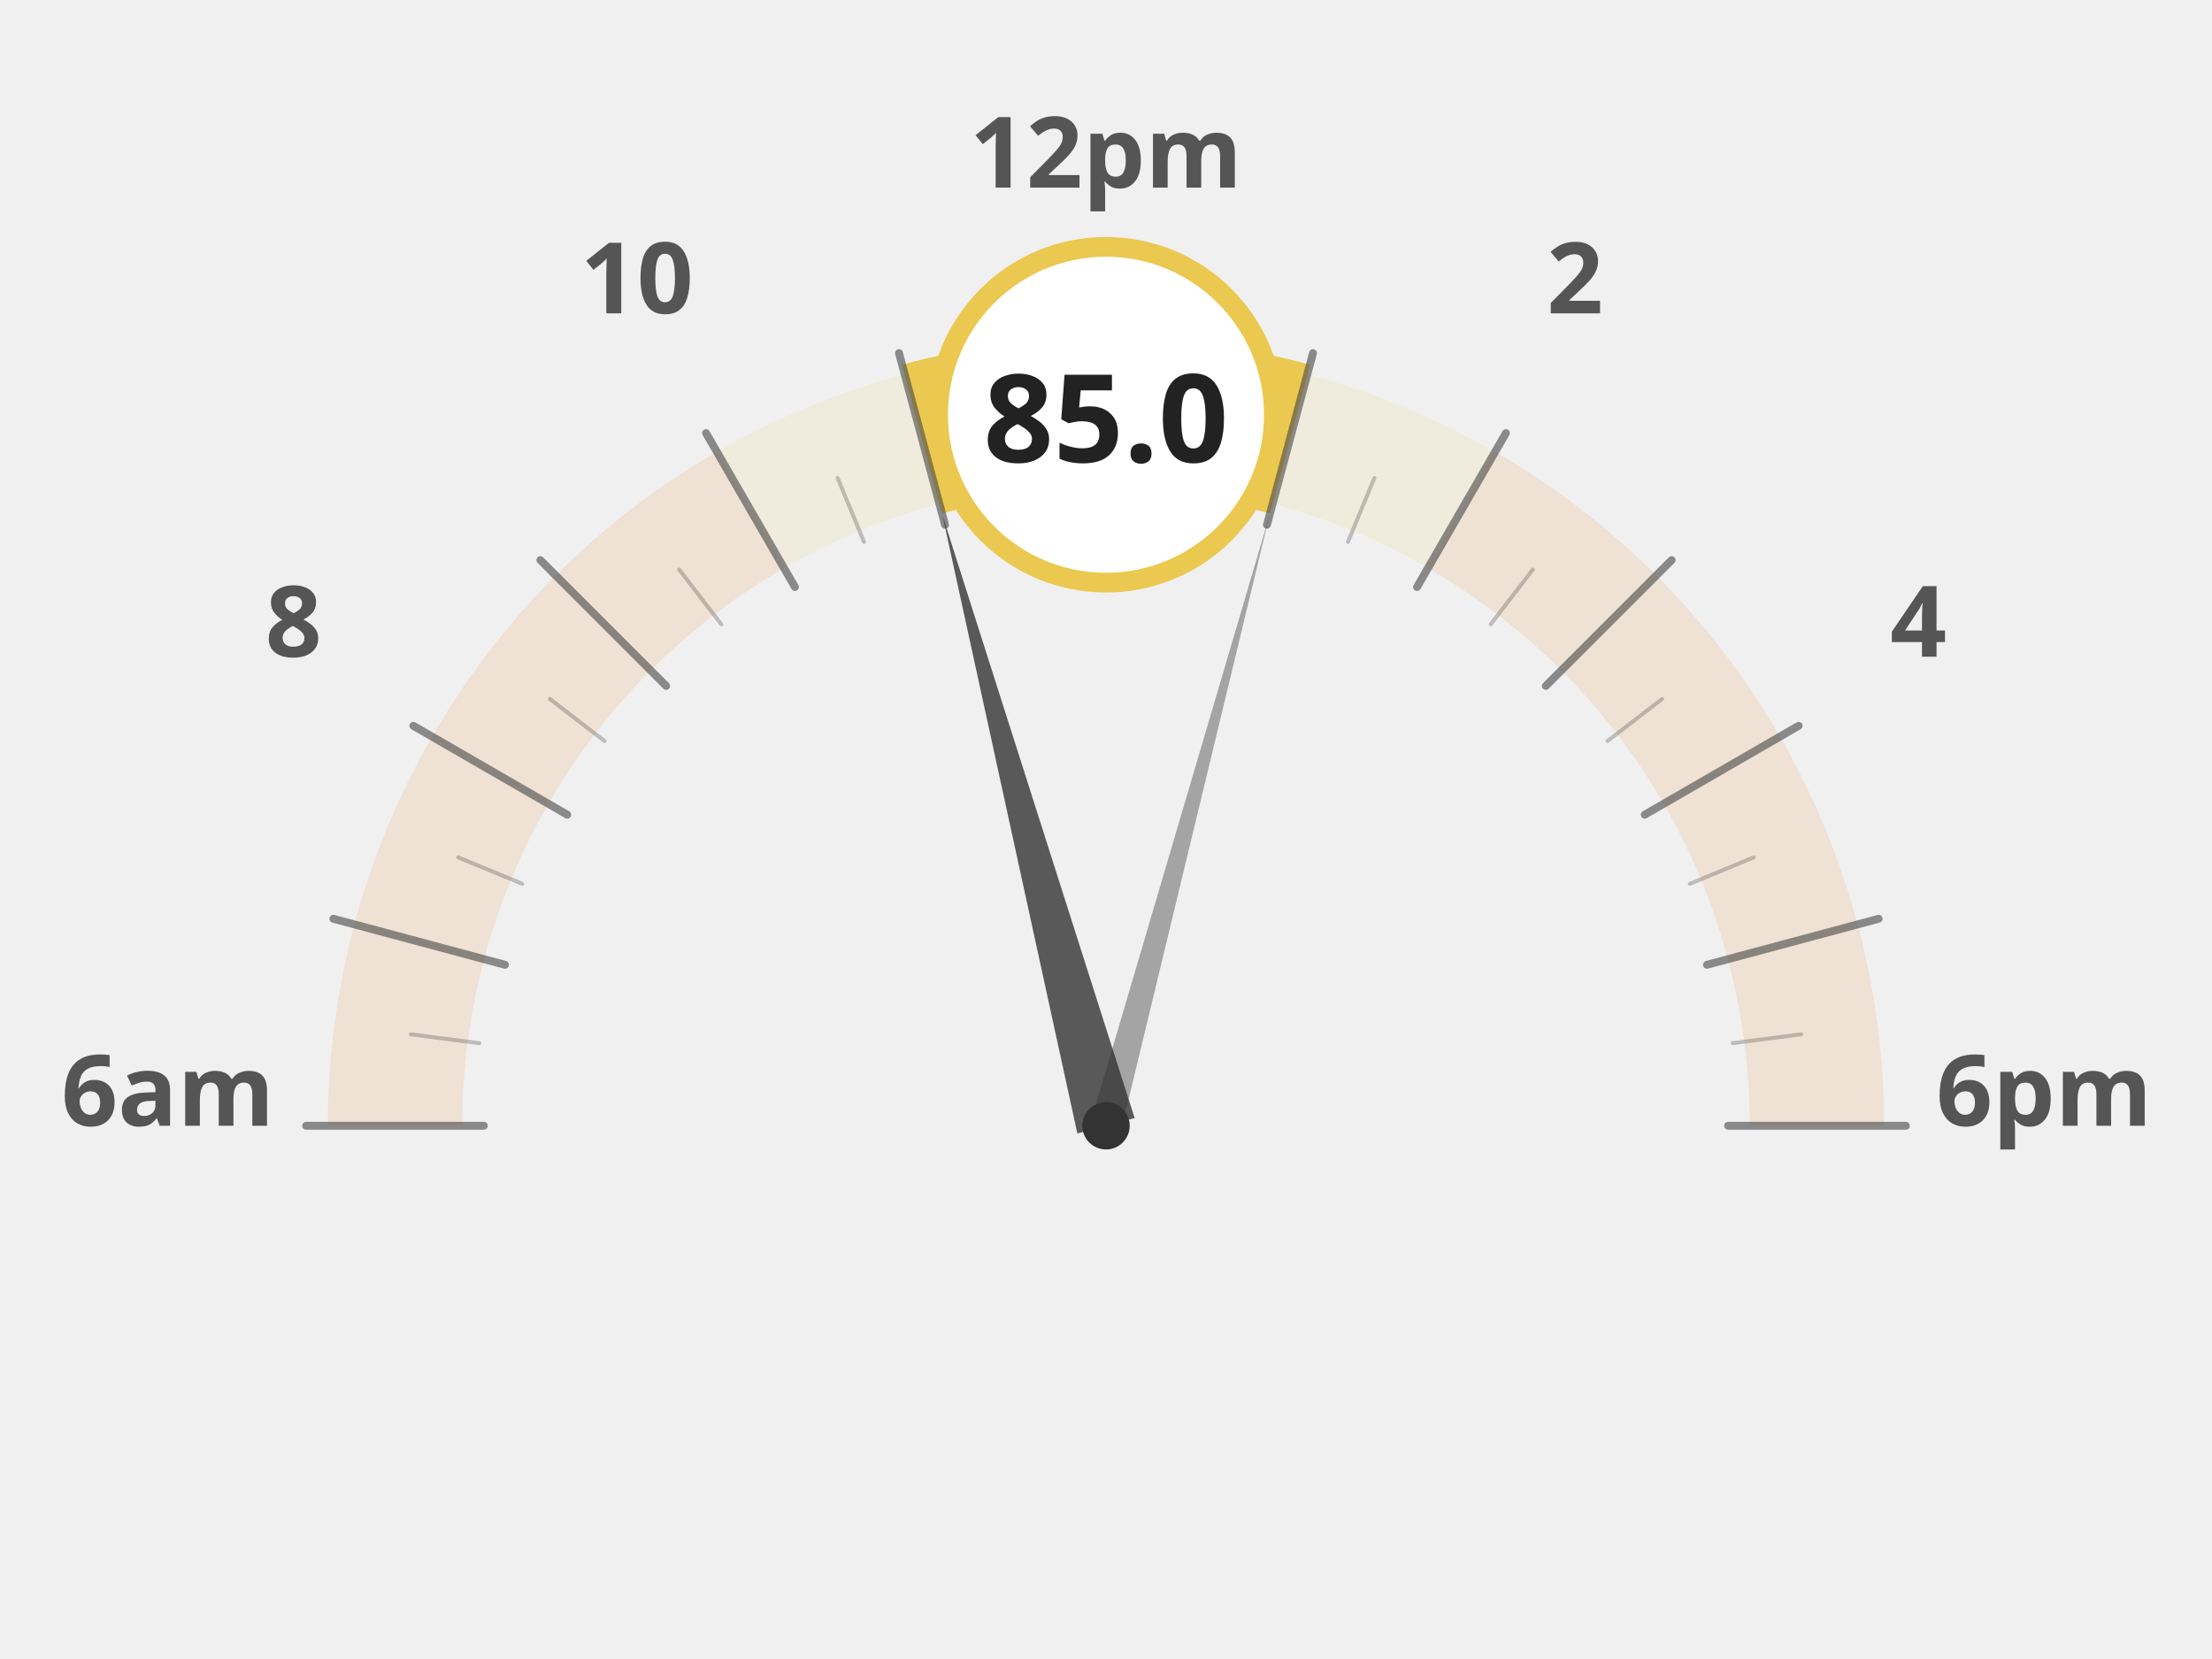
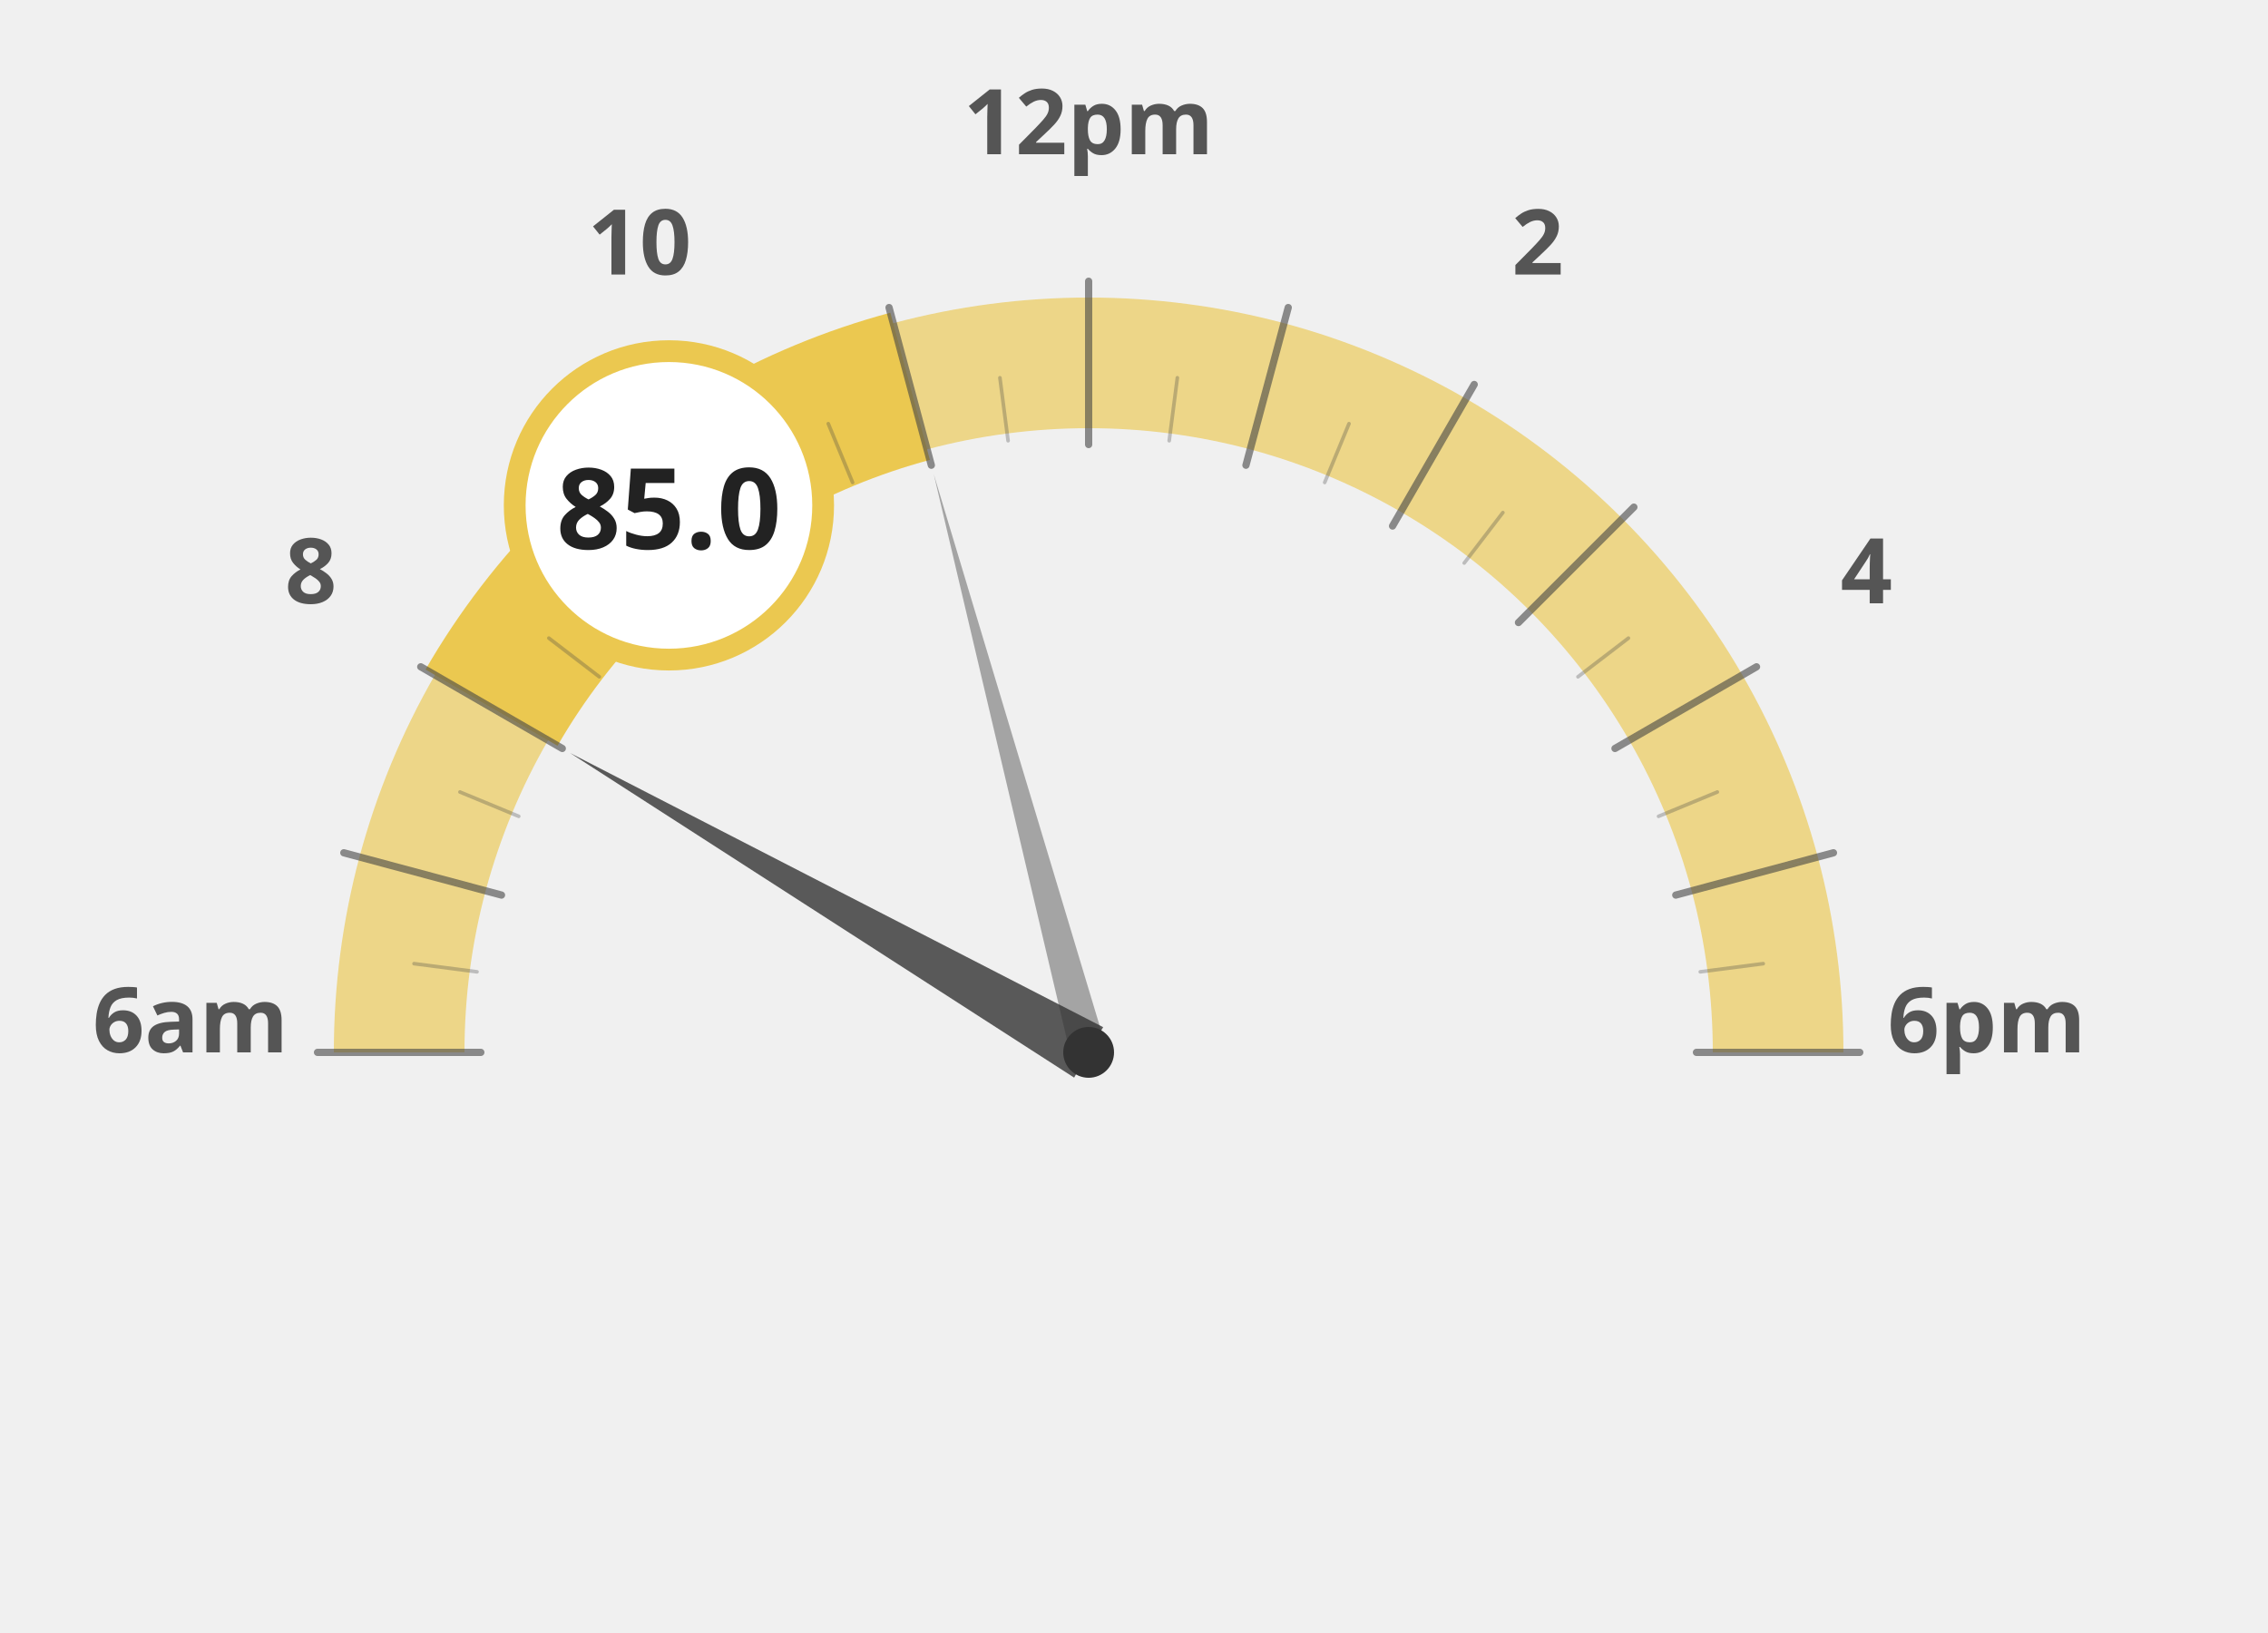
- <svg xmlns="http://www.w3.org/2000/svg" width="60mm" height="45mm" viewBox="0 0 1000 840">
-   <g transform="translate(0, 120)">
-     <path d="M 140.0 450.0 A 360 360 0 0 1 152.3 356.8" fill="none" stroke="#e66e00" stroke-width="68" stroke-opacity="0.12" />
-     <path d="M 152.3 356.8 A 360 360 0 0 1 188.2 270.0" fill="none" stroke="#e66e00" stroke-width="68" stroke-opacity="0.12" />
-     <path d="M 188.2 270.0 A 360 360 0 0 1 245.4 195.4" fill="none" stroke="#e66e00" stroke-width="68" stroke-opacity="0.12" />
-     <path d="M 245.4 195.4 A 360 360 0 0 1 320.0 138.2" fill="none" stroke="#e66e00" stroke-width="68" stroke-opacity="0.12" />
-     <path d="M 320.0 138.2 A 360 360 0 0 1 406.8 102.3" fill="none" stroke="#ebc850" stroke-width="68" stroke-opacity="0.12" />
-     <path d="M 406.8 102.3 A 360 360 0 0 1 500.0 90.0" fill="none" stroke="#ebc850" stroke-width="68" stroke-opacity="0.12" />
-     <path d="M 500.0 90.0 A 360 360 0 0 1 593.2 102.3" fill="none" stroke="#ebc850" stroke-width="68" stroke-opacity="0.12" />
-     <path d="M 593.2 102.3 A 360 360 0 0 1 680.0 138.2" fill="none" stroke="#ebc850" stroke-width="68" stroke-opacity="0.12" />
-     <path d="M 680.0 138.2 A 360 360 0 0 1 754.6 195.4" fill="none" stroke="#e66e00" stroke-width="68" stroke-opacity="0.12" />
-     <path d="M 754.6 195.4 A 360 360 0 0 1 811.8 270.0" fill="none" stroke="#e66e00" stroke-width="68" stroke-opacity="0.12" />
-     <path d="M 811.8 270.0 A 360 360 0 0 1 847.7 356.8" fill="none" stroke="#e66e00" stroke-width="68" stroke-opacity="0.12" />
-     <path d="M 847.7 356.8 A 360 360 0 0 1 860.0 450.0" fill="none" stroke="#e66e00" stroke-width="68" stroke-opacity="0.12" />
-     <text x="25.0" y="450" text-anchor="middle" font-family="Montserrat, sans-serif" font-size="50" font-weight="900" fill="#555">6am</text>
-     <text x="88.638" y="212.5" text-anchor="middle" font-family="Montserrat, sans-serif" font-size="50" font-weight="900" fill="#555">8</text>
-     <text x="262.5" y="38.638" text-anchor="middle" font-family="Montserrat, sans-serif" font-size="50" font-weight="900" fill="#555">10</text>
-     <text x="500" y="-25.0" text-anchor="middle" font-family="Montserrat, sans-serif" font-size="50" font-weight="900" fill="#555">12pm</text>
-     <text x="737.5" y="38.638" text-anchor="middle" font-family="Montserrat, sans-serif" font-size="50" font-weight="900" fill="#555">2</text>
-     <text x="911.362" y="212.5" text-anchor="middle" font-family="Montserrat, sans-serif" font-size="50" font-weight="900" fill="#555">4</text>
-     <text x="975.0" y="450.0" text-anchor="middle" font-family="Montserrat, sans-serif" font-size="50" font-weight="900" fill="#555">6pm</text>
-     <path d="M 406.8 102.3 A 360 360 0 0 1 500.0 90.0" fill="none" stroke="#ebc850" stroke-width="78" stroke-linecap="butt" />
-     <path d="M 500.0 90.0 A 360 360 0 0 1 593.2 102.3" fill="none" stroke="#ebc850" stroke-width="78" stroke-linecap="butt" />
-     <line x1="185.0" y1="450.0" x2="95.0" y2="450.0" stroke="#444" stroke-width="4" stroke-linecap="round" opacity="0.6" />
-     <line x1="182.7" y1="408.2" x2="148.0" y2="403.7" stroke="#444" stroke-width="2" stroke-linecap="round" opacity="0.3" />
-     <line x1="195.7" y1="368.5" x2="108.8" y2="345.2" stroke="#444" stroke-width="4" stroke-linecap="round" opacity="0.6" />
-     <line x1="204.4" y1="327.5" x2="172.0" y2="314.1" stroke="#444" stroke-width="2" stroke-linecap="round" opacity="0.3" />
-     <line x1="227.2" y1="292.5" x2="149.3" y2="247.5" stroke="#444" stroke-width="4" stroke-linecap="round" opacity="0.6" />
-     <line x1="246.1" y1="255.2" x2="218.4" y2="233.9" stroke="#444" stroke-width="2" stroke-linecap="round" opacity="0.3" />
-     <line x1="277.3" y1="227.3" x2="213.6" y2="163.6" stroke="#444" stroke-width="4" stroke-linecap="round" opacity="0.6" />
-     <line x1="305.2" y1="196.1" x2="283.9" y2="168.4" stroke="#444" stroke-width="2" stroke-linecap="round" opacity="0.3" />
-     <line x1="342.5" y1="177.2" x2="297.5" y2="99.3" stroke="#444" stroke-width="4" stroke-linecap="round" opacity="0.6" />
-     <line x1="377.5" y1="154.4" x2="364.1" y2="122.0" stroke="#444" stroke-width="2" stroke-linecap="round" opacity="0.3" />
-     <line x1="418.5" y1="145.7" x2="395.2" y2="58.8" stroke="#444" stroke-width="4" stroke-linecap="round" opacity="0.6" />
-     <line x1="458.2" y1="132.7" x2="453.7" y2="98.0" stroke="#444" stroke-width="2" stroke-linecap="round" opacity="0.3" />
-     <line x1="500.0" y1="135.0" x2="500.0" y2="45.0" stroke="#444" stroke-width="4" stroke-linecap="round" opacity="0.6" />
-     <line x1="541.8" y1="132.7" x2="546.3" y2="98.0" stroke="#444" stroke-width="2" stroke-linecap="round" opacity="0.3" />
-     <line x1="581.5" y1="145.7" x2="604.8" y2="58.8" stroke="#444" stroke-width="4" stroke-linecap="round" opacity="0.6" />
-     <line x1="622.5" y1="154.4" x2="635.9" y2="122.0" stroke="#444" stroke-width="2" stroke-linecap="round" opacity="0.3" />
-     <line x1="657.5" y1="177.2" x2="702.5" y2="99.3" stroke="#444" stroke-width="4" stroke-linecap="round" opacity="0.6" />
-     <line x1="694.8" y1="196.1" x2="716.1" y2="168.4" stroke="#444" stroke-width="2" stroke-linecap="round" opacity="0.3" />
-     <line x1="722.7" y1="227.3" x2="786.4" y2="163.6" stroke="#444" stroke-width="4" stroke-linecap="round" opacity="0.6" />
-     <line x1="753.9" y1="255.2" x2="781.6" y2="233.9" stroke="#444" stroke-width="2" stroke-linecap="round" opacity="0.3" />
-     <line x1="772.8" y1="292.5" x2="850.7" y2="247.5" stroke="#444" stroke-width="4" stroke-linecap="round" opacity="0.6" />
-     <line x1="795.6" y1="327.5" x2="828.0" y2="314.1" stroke="#444" stroke-width="2" stroke-linecap="round" opacity="0.3" />
-     <line x1="804.3" y1="368.5" x2="891.2" y2="345.2" stroke="#444" stroke-width="4" stroke-linecap="round" opacity="0.6" />
-     <line x1="817.3" y1="408.2" x2="852.0" y2="403.7" stroke="#444" stroke-width="2" stroke-linecap="round" opacity="0.3" />
-     <line x1="815.0" y1="450.0" x2="905.0" y2="450.0" stroke="#444" stroke-width="4" stroke-linecap="round" opacity="0.6" />
-     <polygon points="417.2,140.9 485.5,453.9 514.5,446.1" fill="#333" opacity="0.8" />
-     <polygon points="582.8,140.9 492.3,447.9 507.7,452.1" fill="#333" opacity="0.4" />
-     <circle cx="500" cy="450" r="12" fill="#333" />
-     <circle cx="500.0" cy="90.0" r="85" fill="white" stroke="#ebc850" stroke-width="10" />
-     <text x="500.0" y="114.0" text-anchor="middle" font-family="Montserrat, sans-serif" font-size="62" font-weight="800" fill="#222">85.0</text>
+ <svg xmlns="http://www.w3.org/2000/svg" width="100%" height="100%" viewBox="0 0 1250 900">
+   <g transform="translate(100, 100)">
+     <path d="M 120.0 480.0 A 380 380 0 0 1 132.9 381.6" fill="none" stroke="#ebc850" stroke-width="72" stroke-opacity="0.65" />
+     <path d="M 132.9 381.6 A 380 380 0 0 1 170.9 290.0" fill="none" stroke="#ebc850" stroke-width="72" stroke-opacity="0.65" />
+     <path d="M 170.9 290.0 A 380 380 0 0 1 231.3 211.3" fill="none" stroke="#ebc850" stroke-width="72" stroke-opacity="1.0" />
+     <path d="M 231.3 211.3 A 380 380 0 0 1 310.0 150.9" fill="none" stroke="#ebc850" stroke-width="72" stroke-opacity="1.0" />
+     <path d="M 310.0 150.9 A 380 380 0 0 1 401.6 112.9" fill="none" stroke="#ebc850" stroke-width="72" stroke-opacity="1.0" />
+     <path d="M 401.6 112.9 A 380 380 0 0 1 500.0 100.0" fill="none" stroke="#ebc850" stroke-width="72" stroke-opacity="0.65" />
+     <path d="M 500.0 100.0 A 380 380 0 0 1 598.4 112.9" fill="none" stroke="#ebc850" stroke-width="72" stroke-opacity="0.65" />
+     <path d="M 598.4 112.9 A 380 380 0 0 1 690.0 150.9" fill="none" stroke="#ebc850" stroke-width="72" stroke-opacity="0.65" />
+     <path d="M 690.0 150.9 A 380 380 0 0 1 768.7 211.3" fill="none" stroke="#ebc850" stroke-width="72" stroke-opacity="0.65" />
+     <path d="M 768.7 211.3 A 380 380 0 0 1 829.1 290.0" fill="none" stroke="#ebc850" stroke-width="72" stroke-opacity="0.65" />
+     <path d="M 829.1 290.0 A 380 380 0 0 1 867.1 381.6" fill="none" stroke="#ebc850" stroke-width="72" stroke-opacity="0.65" />
+     <path d="M 867.1 381.6 A 380 380 0 0 1 880.0 480.0" fill="none" stroke="#ebc850" stroke-width="72" stroke-opacity="0.65" />
+     <text x="5.0" y="480" text-anchor="middle" font-family="Montserrat, sans-serif" font-size="50" font-weight="900" fill="#555">6am</text>
+     <text x="71.317" y="232.5" text-anchor="middle" font-family="Montserrat, sans-serif" font-size="50" font-weight="900" fill="#555">8</text>
+     <text x="252.5" y="51.317" text-anchor="middle" font-family="Montserrat, sans-serif" font-size="50" font-weight="900" fill="#555">10</text>
+     <text x="500" y="-15.0" text-anchor="middle" font-family="Montserrat, sans-serif" font-size="50" font-weight="900" fill="#555">12pm</text>
+     <text x="747.5" y="51.317" text-anchor="middle" font-family="Montserrat, sans-serif" font-size="50" font-weight="900" fill="#555">2</text>
+     <text x="928.683" y="232.5" text-anchor="middle" font-family="Montserrat, sans-serif" font-size="50" font-weight="900" fill="#555">4</text>
+     <text x="995.0" y="480.0" text-anchor="middle" font-family="Montserrat, sans-serif" font-size="50" font-weight="900" fill="#555">6pm</text>
+     <path d="M 170.9 290.0 A 380 380 0 0 1 231.3 211.3" fill="none" stroke="#ebc850" stroke-width="84" stroke-linecap="butt" />
+     <path d="M 231.3 211.3 A 380 380 0 0 1 310.0 150.9" fill="none" stroke="#ebc850" stroke-width="84" stroke-linecap="butt" />
+     <path d="M 310.0 150.9 A 380 380 0 0 1 401.6 112.9" fill="none" stroke="#ebc850" stroke-width="84" stroke-linecap="butt" />
+     <line x1="165.0" y1="480.0" x2="75.0" y2="480.0" stroke="#444" stroke-width="4" stroke-linecap="round" opacity="0.6" />
+     <line x1="162.9" y1="435.6" x2="128.2" y2="431.1" stroke="#444" stroke-width="2" stroke-linecap="round" opacity="0.3" />
+     <line x1="176.4" y1="393.3" x2="89.5" y2="370.0" stroke="#444" stroke-width="4" stroke-linecap="round" opacity="0.6" />
+     <line x1="185.9" y1="349.9" x2="153.5" y2="336.5" stroke="#444" stroke-width="2" stroke-linecap="round" opacity="0.3" />
+     <line x1="209.9" y1="312.5" x2="131.9" y2="267.5" stroke="#444" stroke-width="4" stroke-linecap="round" opacity="0.6" />
+     <line x1="230.3" y1="273.0" x2="202.5" y2="251.7" stroke="#444" stroke-width="2" stroke-linecap="round" opacity="0.3" />
+     <line x1="263.1" y1="243.1" x2="199.5" y2="179.5" stroke="#444" stroke-width="4" stroke-linecap="round" opacity="0.6" />
+     <line x1="293.0" y1="210.3" x2="271.7" y2="182.5" stroke="#444" stroke-width="2" stroke-linecap="round" opacity="0.3" />
+     <line x1="332.5" y1="189.9" x2="287.5" y2="111.9" stroke="#444" stroke-width="4" stroke-linecap="round" opacity="0.6" />
+     <line x1="369.9" y1="165.9" x2="356.5" y2="133.5" stroke="#444" stroke-width="2" stroke-linecap="round" opacity="0.3" />
+     <line x1="413.3" y1="156.4" x2="390.0" y2="69.5" stroke="#444" stroke-width="4" stroke-linecap="round" opacity="0.6" />
+     <line x1="455.6" y1="142.9" x2="451.1" y2="108.2" stroke="#444" stroke-width="2" stroke-linecap="round" opacity="0.3" />
+     <line x1="500.0" y1="145.0" x2="500.0" y2="55.0" stroke="#444" stroke-width="4" stroke-linecap="round" opacity="0.6" />
+     <line x1="544.4" y1="142.9" x2="548.9" y2="108.2" stroke="#444" stroke-width="2" stroke-linecap="round" opacity="0.3" />
+     <line x1="586.7" y1="156.4" x2="610.0" y2="69.5" stroke="#444" stroke-width="4" stroke-linecap="round" opacity="0.6" />
+     <line x1="630.1" y1="165.9" x2="643.5" y2="133.5" stroke="#444" stroke-width="2" stroke-linecap="round" opacity="0.3" />
+     <line x1="667.5" y1="189.9" x2="712.5" y2="111.9" stroke="#444" stroke-width="4" stroke-linecap="round" opacity="0.6" />
+     <line x1="707.0" y1="210.3" x2="728.3" y2="182.5" stroke="#444" stroke-width="2" stroke-linecap="round" opacity="0.3" />
+     <line x1="736.9" y1="243.1" x2="800.5" y2="179.5" stroke="#444" stroke-width="4" stroke-linecap="round" opacity="0.6" />
+     <line x1="769.7" y1="273.0" x2="797.5" y2="251.7" stroke="#444" stroke-width="2" stroke-linecap="round" opacity="0.3" />
+     <line x1="790.1" y1="312.5" x2="868.1" y2="267.5" stroke="#444" stroke-width="4" stroke-linecap="round" opacity="0.6" />
+     <line x1="814.1" y1="349.9" x2="846.5" y2="336.5" stroke="#444" stroke-width="2" stroke-linecap="round" opacity="0.3" />
+     <line x1="823.6" y1="393.3" x2="910.5" y2="370.0" stroke="#444" stroke-width="4" stroke-linecap="round" opacity="0.6" />
+     <line x1="837.1" y1="435.6" x2="871.8" y2="431.1" stroke="#444" stroke-width="2" stroke-linecap="round" opacity="0.3" />
+     <line x1="835.0" y1="480.0" x2="925.0" y2="480.0" stroke="#444" stroke-width="4" stroke-linecap="round" opacity="0.6" />
+     <polygon points="214.2,315.0 492.0,493.9 508.0,466.1" fill="#333" opacity="0.8" />
+     <polygon points="414.6,161.2 490.3,482.6 509.7,477.4" fill="#333" opacity="0.4" />
+     <circle cx="500" cy="480" r="14" fill="#333" />
+     <circle cx="268.671" cy="178.526" r="85" fill="white" stroke="#ebc850" stroke-width="12" />
+     <text x="268.671" y="202.526" text-anchor="middle" font-family="Montserrat, sans-serif" font-size="62" font-weight="800" fill="#222">85.0</text>
  </g>
</svg>
